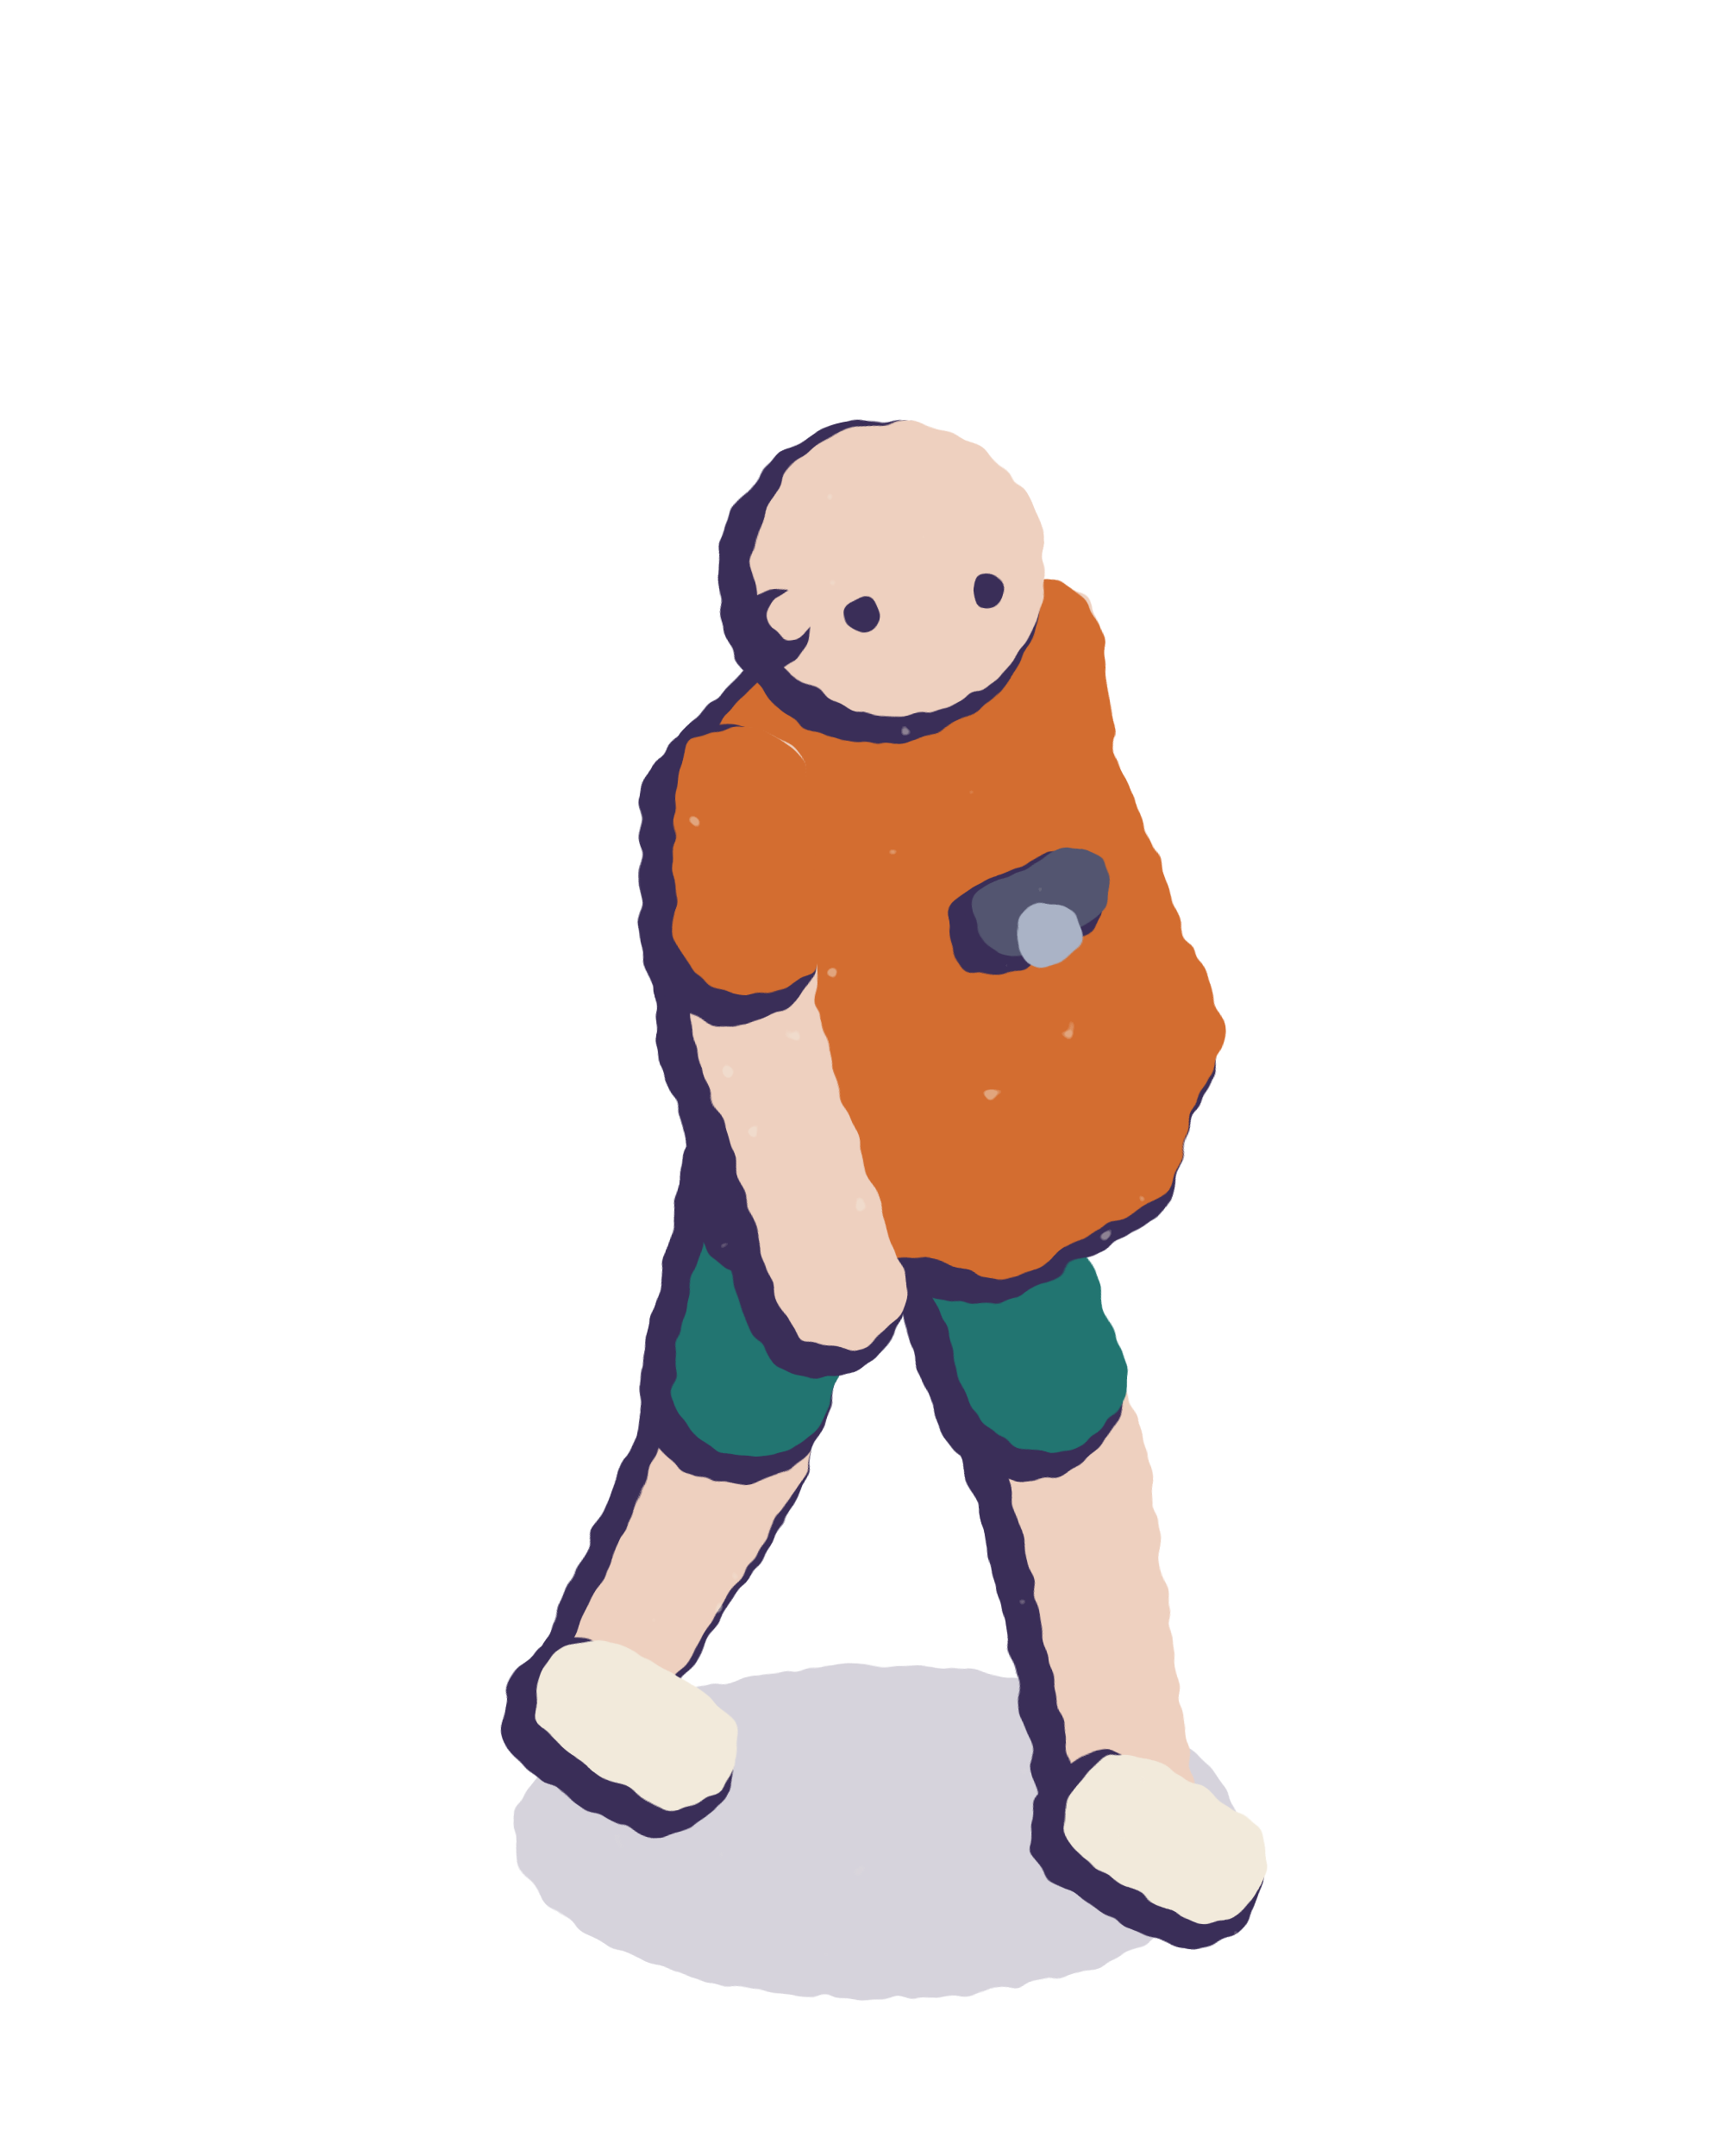
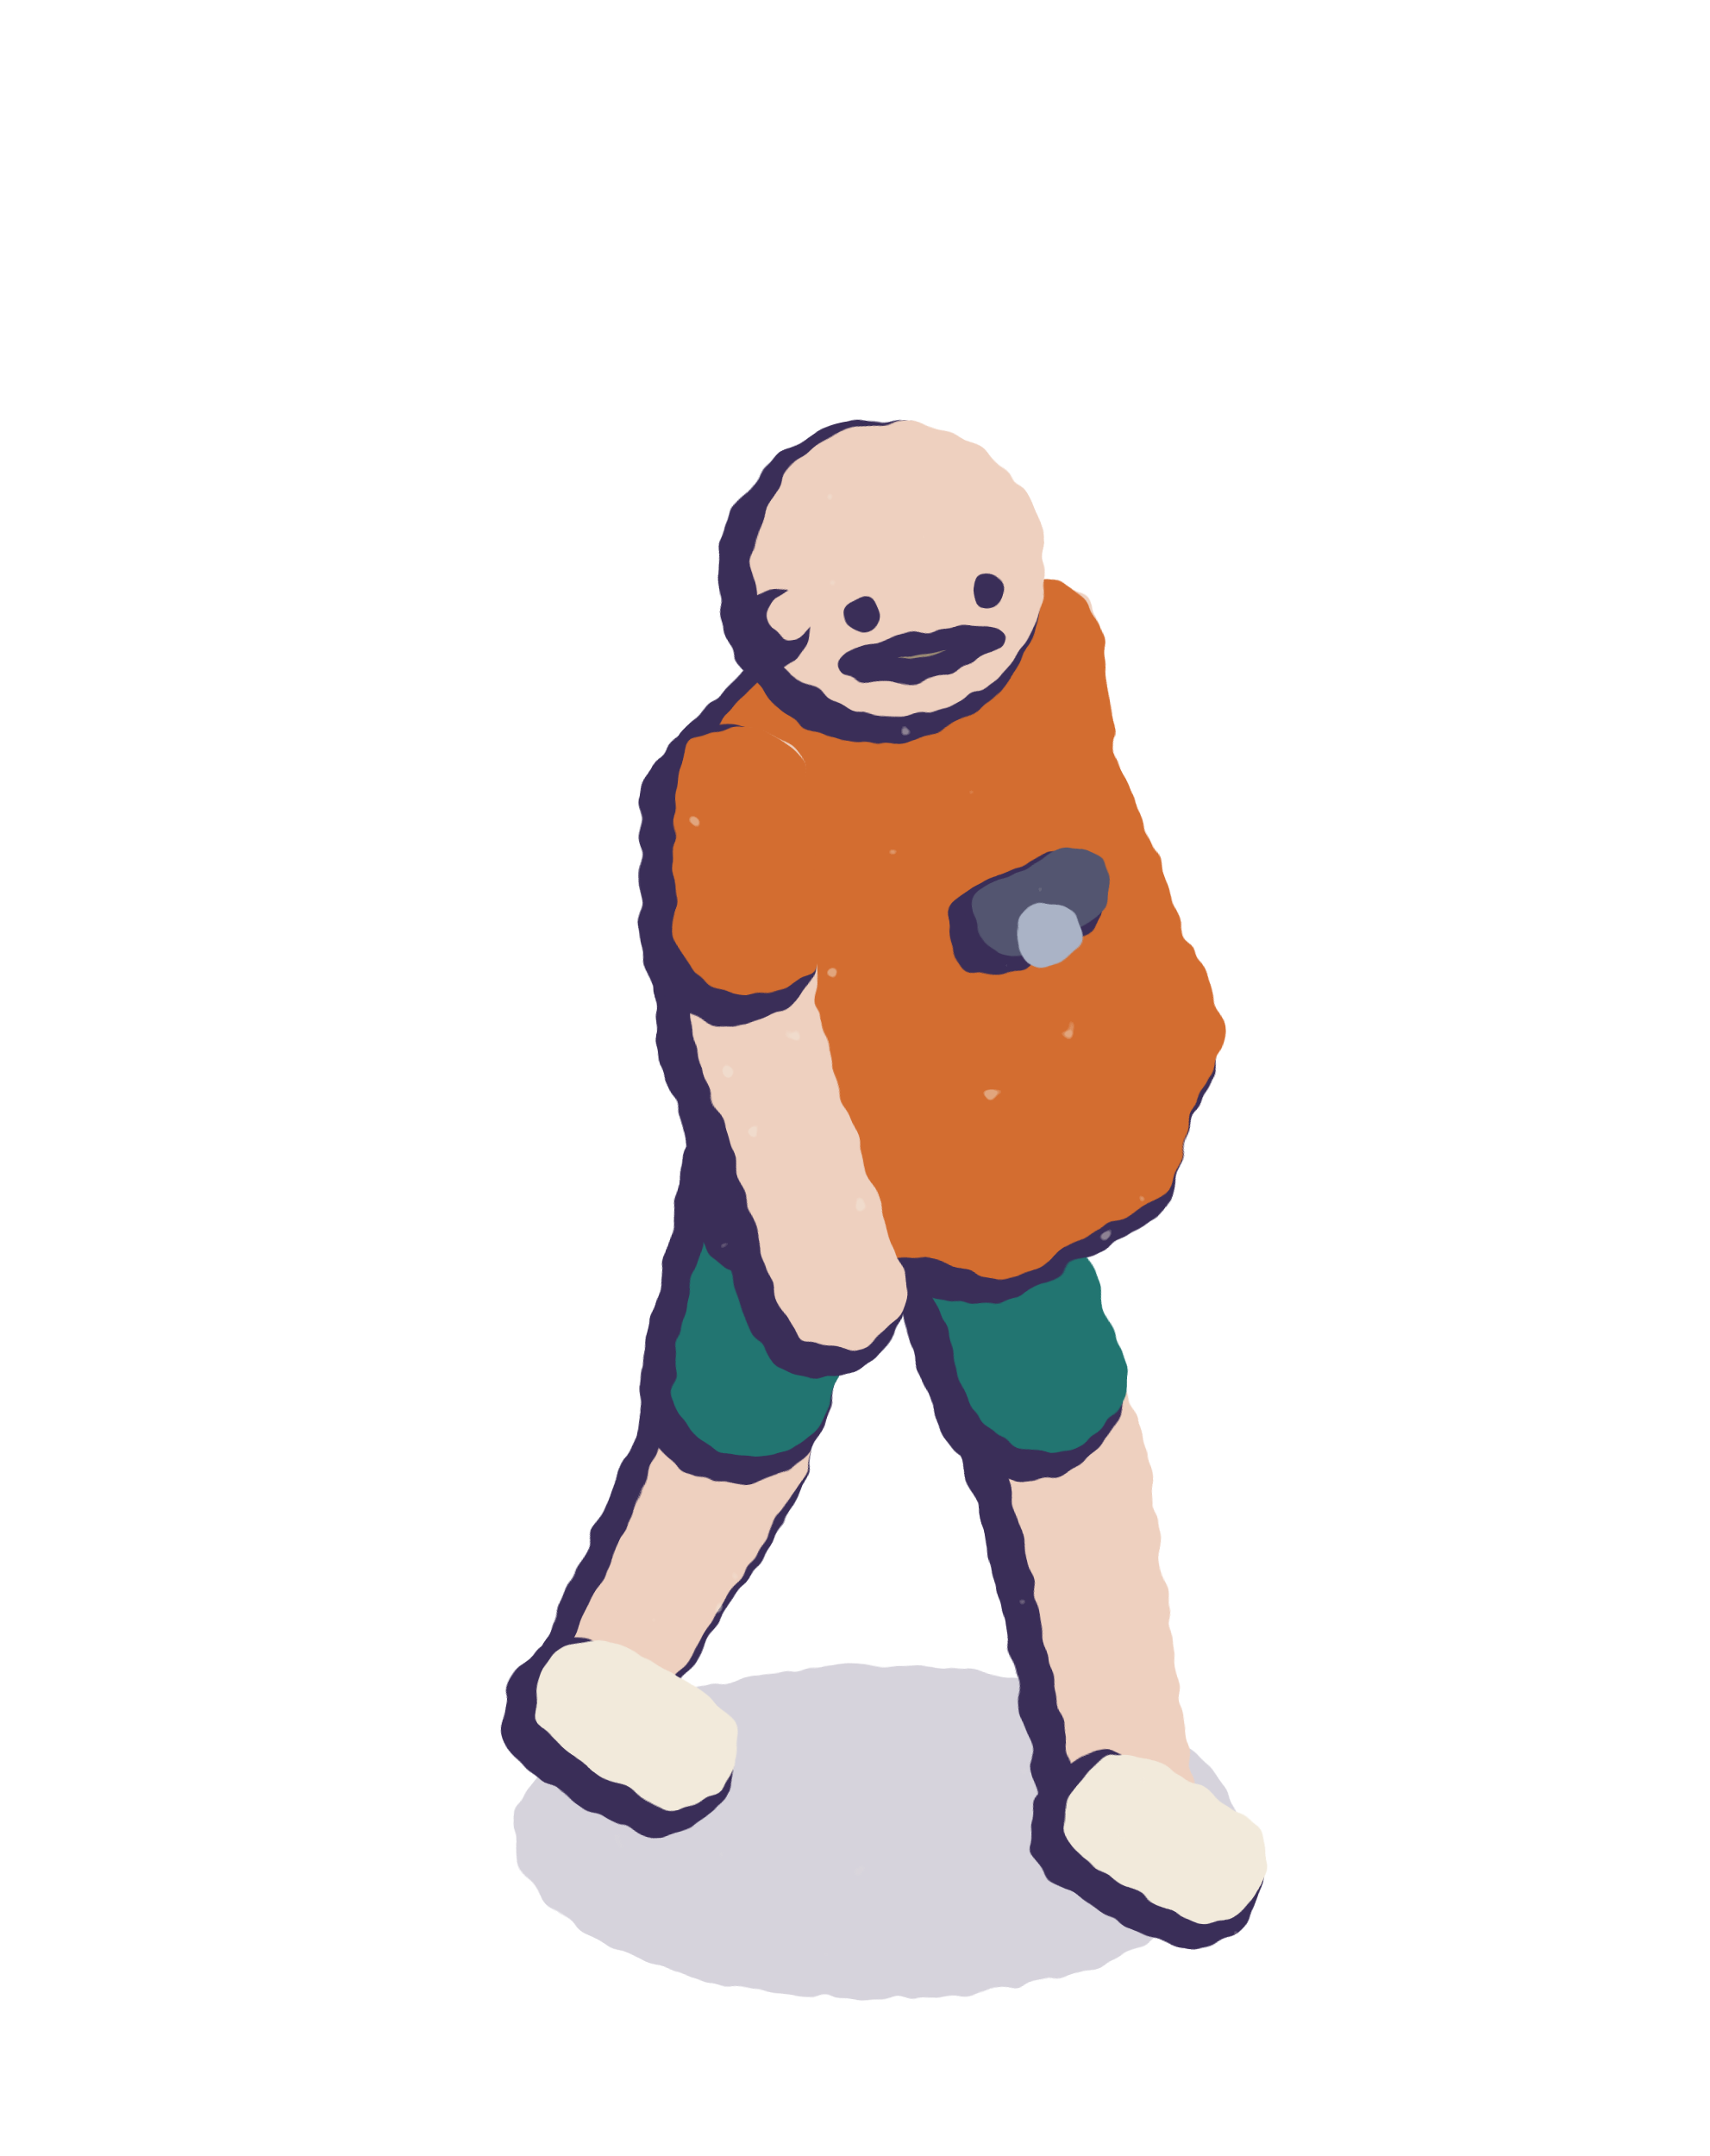
<svg xmlns="http://www.w3.org/2000/svg" width="46" height="58" viewBox="0 0 46 58" data-anchor-x="23" data-anchor-y="49" data-walk-cycle-length="28.91" data-description="Round bald man with a walrus moustache, loud orange shirt and shorts">
  <defs>
    <filter id="texture" x="-4%" y="-4%" width="108%" height="108%" color-interpolation-filters="sRGB">
      <feTurbulence type="fractalNoise" baseFrequency="1.1" numOctaves="2" seed="11" result="grain" />
      <feDisplacementMap in="SourceGraphic" in2="grain" scale="0.35" xChannelSelector="R" yChannelSelector="G" result="rough" />
      <feColorMatrix in="grain" type="matrix" values="0 0 0 0 0.949  0 0 0 0 0.918  0 0 0 0 0.859  0 0 0 -30 6.0" result="specks" />
      <feComponentTransfer in="specks" result="faintSpecks">
        <feFuncA type="linear" slope="0.45" />
      </feComponentTransfer>
      <feComposite in="faintSpecks" in2="rough" operator="in" result="specksOnInk" />
      <feMerge>
        <feMergeNode in="rough" />
        <feMergeNode in="specksOnInk" />
      </feMerge>
    </filter>
  </defs>
  <g filter="url(#texture)">
    <g transform="translate(23 49)">
      <ellipse cx="0.6" cy="0.3" rx="9.76" ry="4.49" fill="#3a2e58" fill-opacity="0.208" />
      <path d="M2.62 -31.27C2.62 -32.13 2.79 -32.13 3.04 -32.42C3.29 -32.72 3.72 -32.97 4.1 -33.04C4.48 -33.1 4.97 -33.01 5.3 -32.82C5.64 -32.63 5.92 -32.71 6.09 -31.88C6.25 -31.04 6.35 -28.67 6.32 -27.81C6.29 -26.96 6.15 -27 5.92 -26.72C5.69 -26.44 5.27 -26.2 4.91 -26.14C4.56 -26.08 4.09 -26.16 3.77 -26.34C3.46 -26.53 3.22 -26.42 3.03 -27.24C2.84 -28.06 2.62 -30.41 2.62 -31.27Z" fill="#3a2e58" stroke="#3a2e58" stroke-width="0.825" stroke-linejoin="round" />
      <path d="M2.64 -23.69C2.6 -24.27 2.77 -25.26 2.84 -26.05C2.91 -26.84 2.88 -27.87 3.04 -28.42C3.2 -28.96 3.47 -29.13 3.79 -29.31C4.1 -29.49 4.58 -29.58 4.94 -29.52C5.29 -29.45 5.71 -29.22 5.94 -28.94C6.18 -28.66 6.3 -28.43 6.35 -27.85C6.39 -27.27 6.24 -26.27 6.19 -25.48C6.14 -24.69 6.18 -23.65 6.03 -23.11C5.87 -22.56 5.59 -22.38 5.26 -22.19C4.94 -22.01 4.46 -21.92 4.09 -21.99C3.72 -22.05 3.3 -22.29 3.05 -22.58C2.81 -22.86 2.68 -23.11 2.64 -23.69Z" fill="#3a2e58" stroke="#3a2e58" stroke-width="0.825" stroke-linejoin="round" />
      <path d="M2.62 -31.27C2.62 -32.13 2.79 -32.13 3.04 -32.42C3.29 -32.72 3.72 -32.97 4.1 -33.04C4.48 -33.1 4.97 -33.01 5.3 -32.82C5.64 -32.63 5.92 -32.71 6.09 -31.88C6.25 -31.04 6.35 -28.67 6.32 -27.81C6.29 -26.96 6.15 -27 5.92 -26.72C5.69 -26.44 5.27 -26.2 4.91 -26.14C4.56 -26.08 4.09 -26.16 3.77 -26.34C3.46 -26.53 3.22 -26.42 3.03 -27.24C2.84 -28.06 2.62 -30.41 2.62 -31.27Z" fill="#eed0bf" transform="translate(0.5 -0.35)" />
      <path d="M2.64 -23.69C2.6 -24.27 2.77 -25.26 2.84 -26.05C2.91 -26.84 2.88 -27.87 3.04 -28.42C3.2 -28.96 3.47 -29.13 3.79 -29.31C4.1 -29.49 4.58 -29.58 4.94 -29.52C5.29 -29.45 5.71 -29.22 5.94 -28.94C6.18 -28.66 6.3 -28.43 6.35 -27.85C6.39 -27.27 6.24 -26.27 6.19 -25.48C6.14 -24.69 6.18 -23.65 6.03 -23.11C5.87 -22.56 5.59 -22.38 5.26 -22.19C4.94 -22.01 4.46 -21.92 4.09 -21.99C3.72 -22.05 3.3 -22.29 3.05 -22.58C2.81 -22.86 2.68 -23.11 2.64 -23.69Z" fill="#eed0bf" transform="translate(0.5 -0.35)" />
      <path d="M2.56 -29.39C2.51 -30.02 2.57 -31.32 2.73 -31.9C2.89 -32.47 3.18 -32.64 3.51 -32.84C3.85 -33.03 4.34 -33.11 4.72 -33.05C5.1 -32.98 5.54 -32.73 5.78 -32.43C6.03 -32.14 6.1 -31.9 6.2 -31.28C6.3 -30.65 6.51 -29.31 6.4 -28.7C6.28 -28.1 5.89 -27.88 5.52 -27.66C5.15 -27.45 4.61 -27.36 4.19 -27.43C3.77 -27.5 3.29 -27.78 3.02 -28.11C2.74 -28.44 2.61 -28.76 2.56 -29.39Z" fill="#3a2e58" stroke="#3a2e58" stroke-width="0.825" stroke-linejoin="round" />
      <path d="M2.56 -29.39C2.51 -30.02 2.57 -31.32 2.73 -31.9C2.89 -32.47 3.18 -32.64 3.51 -32.84C3.85 -33.03 4.34 -33.11 4.72 -33.05C5.1 -32.98 5.54 -32.73 5.78 -32.43C6.03 -32.14 6.1 -31.9 6.2 -31.28C6.3 -30.65 6.51 -29.31 6.4 -28.7C6.28 -28.1 5.89 -27.88 5.52 -27.66C5.15 -27.45 4.61 -27.36 4.19 -27.43C3.77 -27.5 3.29 -27.78 3.02 -28.11C2.74 -28.44 2.61 -28.76 2.56 -29.39Z" fill="#d36d30" transform="translate(0.5 -0.35)" />
      <path d="M-0.15 -19.35C-0.22 -20.03 0.06 -20.39 0.35 -20.75C0.65 -21.11 1.18 -21.42 1.63 -21.5C2.09 -21.58 2.69 -21.47 3.09 -21.24C3.5 -21.01 3.75 -20.75 4.05 -20.1C4.35 -19.46 4.6 -18.29 4.88 -17.39C5.16 -16.48 5.43 -15.57 5.71 -14.67C5.99 -13.76 6.26 -12.86 6.54 -11.95C6.82 -11.04 7.32 -9.88 7.39 -9.22C7.46 -8.56 7.21 -8.31 6.95 -8C6.7 -7.69 6.24 -7.42 5.84 -7.35C5.45 -7.27 4.92 -7.36 4.57 -7.56C4.23 -7.77 4.05 -7.94 3.75 -8.55C3.45 -9.17 3.1 -10.35 2.77 -11.25C2.44 -12.16 2.11 -13.06 1.78 -13.97C1.46 -14.87 1.12 -15.78 0.8 -16.67C0.48 -17.57 -0.07 -18.67 -0.15 -19.35Z" fill="#3a2e58" stroke="#3a2e58" stroke-width="0.825" stroke-linejoin="round" />
      <path d="M3.63 -9.21C3.59 -9.95 3.81 -10.12 4.07 -10.42C4.33 -10.73 4.79 -11 5.19 -11.07C5.59 -11.14 6.12 -11.04 6.47 -10.84C6.82 -10.64 7.08 -10.56 7.3 -9.85C7.51 -9.14 7.6 -7.68 7.75 -6.59C7.9 -5.5 8.04 -4.41 8.2 -3.32C8.35 -2.22 8.65 -0.75 8.66 -0.03C8.68 0.68 8.52 0.71 8.3 0.97C8.09 1.22 7.71 1.44 7.39 1.5C7.06 1.56 6.63 1.48 6.35 1.32C6.06 1.15 5.89 1.18 5.67 0.51C5.44 -0.17 5.21 -1.65 4.98 -2.73C4.76 -3.82 4.53 -4.9 4.3 -5.98C4.07 -7.06 3.66 -8.47 3.63 -9.21Z" fill="#3a2e58" stroke="#3a2e58" stroke-width="0.825" stroke-linejoin="round" />
      <path d="M-0.15 -19.35C-0.22 -20.03 0.06 -20.39 0.35 -20.75C0.65 -21.11 1.18 -21.42 1.63 -21.5C2.09 -21.58 2.69 -21.47 3.09 -21.24C3.5 -21.01 3.75 -20.75 4.05 -20.1C4.35 -19.46 4.6 -18.29 4.88 -17.39C5.16 -16.48 5.43 -15.57 5.71 -14.67C5.99 -13.76 6.26 -12.86 6.54 -11.95C6.82 -11.04 7.32 -9.88 7.39 -9.22C7.46 -8.56 7.21 -8.31 6.95 -8C6.7 -7.69 6.24 -7.42 5.84 -7.35C5.45 -7.27 4.92 -7.36 4.57 -7.56C4.23 -7.77 4.05 -7.94 3.75 -8.55C3.45 -9.17 3.1 -10.35 2.77 -11.25C2.44 -12.16 2.11 -13.06 1.78 -13.97C1.46 -14.87 1.12 -15.78 0.8 -16.67C0.48 -17.57 -0.07 -18.67 -0.15 -19.35Z" fill="#eed0bf" transform="translate(0.5 -0.35)" />
      <path d="M3.63 -9.21C3.59 -9.95 3.81 -10.12 4.07 -10.42C4.33 -10.73 4.79 -11 5.19 -11.07C5.59 -11.14 6.12 -11.04 6.47 -10.84C6.82 -10.64 7.08 -10.56 7.3 -9.85C7.51 -9.14 7.6 -7.68 7.75 -6.59C7.9 -5.5 8.04 -4.41 8.2 -3.32C8.35 -2.22 8.65 -0.75 8.66 -0.03C8.68 0.68 8.52 0.71 8.3 0.97C8.09 1.22 7.71 1.44 7.39 1.5C7.06 1.56 6.63 1.48 6.35 1.32C6.06 1.15 5.89 1.18 5.67 0.51C5.44 -0.17 5.21 -1.65 4.98 -2.73C4.76 -3.82 4.53 -4.9 4.3 -5.98C4.07 -7.06 3.66 -8.47 3.63 -9.21Z" fill="#eed0bf" transform="translate(0.5 -0.35)" />
      <path d="M-0.16 -19.36C-0.23 -20.06 0.04 -20.4 0.34 -20.75C0.64 -21.11 1.17 -21.41 1.62 -21.49C2.08 -21.57 2.68 -21.46 3.08 -21.23C3.49 -21 3.73 -20.74 4.04 -20.09C4.35 -19.44 4.65 -18.24 4.95 -17.31C5.26 -16.38 5.57 -15.46 5.87 -14.53C6.18 -13.61 6.72 -12.45 6.79 -11.75C6.86 -11.06 6.58 -10.71 6.28 -10.35C5.98 -10 5.45 -9.69 4.99 -9.61C4.54 -9.53 3.94 -9.63 3.53 -9.86C3.13 -10.09 2.89 -10.34 2.58 -10.99C2.27 -11.64 1.98 -12.84 1.67 -13.77C1.37 -14.69 1.06 -15.62 0.76 -16.55C0.45 -17.48 -0.09 -18.66 -0.16 -19.36Z" fill="#3a2e58" stroke="#3a2e58" stroke-width="0.825" stroke-linejoin="round" />
      <path d="M-0.16 -19.36C-0.23 -20.06 0.04 -20.4 0.34 -20.75C0.64 -21.11 1.17 -21.41 1.62 -21.49C2.08 -21.57 2.68 -21.46 3.08 -21.23C3.49 -21 3.73 -20.74 4.04 -20.09C4.35 -19.44 4.65 -18.24 4.95 -17.31C5.26 -16.38 5.57 -15.46 5.87 -14.53C6.18 -13.61 6.72 -12.45 6.79 -11.75C6.86 -11.06 6.58 -10.71 6.28 -10.35C5.98 -10 5.45 -9.69 4.99 -9.61C4.54 -9.53 3.94 -9.63 3.53 -9.86C3.13 -10.09 2.89 -10.34 2.58 -10.99C2.27 -11.64 1.98 -12.84 1.67 -13.77C1.37 -14.69 1.06 -15.62 0.76 -16.55C0.45 -17.48 -0.09 -18.66 -0.16 -19.36Z" fill="#227571" transform="translate(0.5 -0.35)" />
      <path d="M5.17 0.17C5.17 -0.17 5.33 -0.6 5.55 -0.87C5.77 -1.13 6.16 -1.36 6.5 -1.42C6.84 -1.48 6.97 -1.53 7.58 -1.23C8.2 -0.93 9.72 -0.06 10.22 0.39C10.72 0.83 10.6 1.07 10.6 1.42C10.6 1.76 10.44 2.18 10.22 2.45C10 2.71 9.61 2.94 9.27 3C8.93 3.06 8.8 3.11 8.18 2.81C7.56 2.51 6.03 1.64 5.53 1.2C5.03 0.76 5.17 0.51 5.17 0.17Z" fill="#3a2e58" stroke="#3a2e58" stroke-width="0.825" stroke-linejoin="round" />
      <path d="M5.17 0.17C5.17 -0.17 5.33 -0.6 5.55 -0.87C5.77 -1.13 6.16 -1.36 6.5 -1.42C6.84 -1.48 6.97 -1.53 7.58 -1.23C8.2 -0.93 9.72 -0.06 10.22 0.39C10.72 0.83 10.6 1.07 10.6 1.42C10.6 1.76 10.44 2.18 10.22 2.45C10 2.71 9.61 2.94 9.27 3C8.93 3.06 8.8 3.11 8.18 2.81C7.56 2.51 6.03 1.64 5.53 1.2C5.03 0.76 5.17 0.51 5.17 0.17Z" fill="#f2eadb" transform="translate(0.5 -0.35)" />
      <path d="M-5.52 -9.77C-5.51 -10.44 -5.2 -11.62 -5.04 -12.54C-4.88 -13.46 -4.72 -14.38 -4.56 -15.31C-4.4 -16.23 -4.32 -17.43 -4.08 -18.08C-3.84 -18.73 -3.53 -18.98 -3.13 -19.22C-2.72 -19.45 -2.12 -19.56 -1.65 -19.48C-1.19 -19.4 -0.66 -19.09 -0.36 -18.74C-0.06 -18.38 0.18 -18.03 0.16 -17.34C0.14 -16.65 -0.28 -15.52 -0.5 -14.6C-0.73 -13.69 -0.95 -12.78 -1.18 -11.86C-1.4 -10.95 -1.6 -9.74 -1.85 -9.12C-2.11 -8.5 -2.34 -8.34 -2.69 -8.13C-3.04 -7.93 -3.56 -7.84 -3.96 -7.91C-4.36 -7.98 -4.82 -8.25 -5.08 -8.56C-5.34 -8.87 -5.53 -9.11 -5.52 -9.77Z" fill="#3a2e58" stroke="#3a2e58" stroke-width="0.825" stroke-linejoin="round" />
      <path d="M-8.67 -3.09C-8.55 -3.66 -7.95 -4.71 -7.59 -5.52C-7.23 -6.33 -6.86 -7.14 -6.5 -7.96C-6.14 -8.77 -5.74 -9.82 -5.42 -10.39C-5.1 -10.96 -4.94 -11.18 -4.59 -11.38C-4.24 -11.58 -3.72 -11.68 -3.32 -11.61C-2.92 -11.54 -2.46 -11.27 -2.2 -10.96C-1.94 -10.65 -1.76 -10.15 -1.76 -9.75C-1.76 -9.34 -1.9 -9.11 -2.2 -8.53C-2.5 -7.95 -3.12 -7.03 -3.58 -6.28C-4.04 -5.53 -4.5 -4.78 -4.96 -4.03C-5.42 -3.28 -5.94 -2.18 -6.35 -1.78C-6.75 -1.37 -7.06 -1.53 -7.39 -1.59C-7.72 -1.65 -8.1 -1.87 -8.31 -2.12C-8.52 -2.37 -8.79 -2.52 -8.67 -3.09Z" fill="#3a2e58" stroke="#3a2e58" stroke-width="0.825" stroke-linejoin="round" />
      <path d="M-5.52 -9.77C-5.51 -10.44 -5.2 -11.62 -5.04 -12.54C-4.88 -13.46 -4.72 -14.38 -4.56 -15.31C-4.4 -16.23 -4.32 -17.43 -4.08 -18.08C-3.84 -18.73 -3.53 -18.98 -3.13 -19.22C-2.72 -19.45 -2.12 -19.56 -1.65 -19.48C-1.19 -19.4 -0.66 -19.09 -0.36 -18.74C-0.06 -18.38 0.18 -18.03 0.16 -17.34C0.14 -16.65 -0.28 -15.52 -0.5 -14.6C-0.73 -13.69 -0.95 -12.78 -1.18 -11.86C-1.4 -10.95 -1.6 -9.74 -1.85 -9.12C-2.11 -8.5 -2.34 -8.34 -2.69 -8.13C-3.04 -7.93 -3.56 -7.84 -3.96 -7.91C-4.36 -7.98 -4.82 -8.25 -5.08 -8.56C-5.34 -8.87 -5.53 -9.11 -5.52 -9.77Z" fill="#eed0bf" transform="translate(0.5 -0.35)" />
      <path d="M-8.67 -3.09C-8.55 -3.66 -7.95 -4.71 -7.59 -5.52C-7.23 -6.33 -6.86 -7.14 -6.5 -7.96C-6.14 -8.77 -5.74 -9.82 -5.42 -10.39C-5.1 -10.96 -4.94 -11.18 -4.59 -11.38C-4.24 -11.58 -3.72 -11.68 -3.32 -11.61C-2.92 -11.54 -2.46 -11.27 -2.2 -10.96C-1.94 -10.65 -1.76 -10.15 -1.76 -9.75C-1.76 -9.34 -1.9 -9.11 -2.2 -8.53C-2.5 -7.95 -3.12 -7.03 -3.58 -6.28C-4.04 -5.53 -4.5 -4.78 -4.96 -4.03C-5.42 -3.28 -5.94 -2.18 -6.35 -1.78C-6.75 -1.37 -7.06 -1.53 -7.39 -1.59C-7.72 -1.65 -8.1 -1.87 -8.31 -2.12C-8.52 -2.37 -8.79 -2.52 -8.67 -3.09Z" fill="#eed0bf" transform="translate(0.5 -0.35)" />
      <path d="M-5.39 -11.66C-5.36 -12.44 -4.94 -13.8 -4.72 -14.87C-4.49 -15.94 -4.32 -17.36 -4.05 -18.08C-3.78 -18.81 -3.5 -18.99 -3.09 -19.22C-2.69 -19.45 -2.09 -19.56 -1.63 -19.48C-1.17 -19.4 -0.64 -19.09 -0.34 -18.73C-0.04 -18.37 0.2 -18.1 0.17 -17.33C0.14 -16.56 -0.28 -15.18 -0.5 -14.1C-0.73 -13.03 -0.9 -11.61 -1.18 -10.89C-1.45 -10.16 -1.73 -9.98 -2.13 -9.75C-2.54 -9.51 -3.14 -9.41 -3.6 -9.49C-4.06 -9.57 -4.59 -9.87 -4.89 -10.23C-5.19 -10.59 -5.42 -10.89 -5.39 -11.66Z" fill="#3a2e58" stroke="#3a2e58" stroke-width="0.825" stroke-linejoin="round" />
      <path d="M-5.39 -11.66C-5.36 -12.44 -4.94 -13.8 -4.72 -14.87C-4.49 -15.94 -4.32 -17.36 -4.05 -18.08C-3.78 -18.81 -3.5 -18.99 -3.09 -19.22C-2.69 -19.45 -2.09 -19.56 -1.63 -19.48C-1.17 -19.4 -0.64 -19.09 -0.34 -18.73C-0.04 -18.37 0.2 -18.1 0.17 -17.33C0.14 -16.56 -0.28 -15.18 -0.5 -14.1C-0.73 -13.03 -0.9 -11.61 -1.18 -10.89C-1.45 -10.16 -1.73 -9.98 -2.13 -9.75C-2.54 -9.51 -3.14 -9.41 -3.6 -9.49C-4.06 -9.57 -4.59 -9.87 -4.89 -10.23C-5.19 -10.59 -5.42 -10.89 -5.39 -11.66Z" fill="#227571" transform="translate(0.5 -0.35)" />
      <path d="M-9.07 -2.93C-9.07 -3.27 -8.92 -3.7 -8.7 -3.96C-8.47 -4.22 -8.08 -4.44 -7.74 -4.5C-7.4 -4.56 -7.28 -4.62 -6.66 -4.31C-6.04 -4.01 -4.53 -3.12 -4.03 -2.68C-3.53 -2.23 -3.66 -1.99 -3.66 -1.64C-3.66 -1.3 -3.82 -0.88 -4.04 -0.61C-4.26 -0.35 -4.66 -0.12 -5 -0.06C-5.34 0 -5.46 0.05 -6.08 -0.25C-6.7 -0.56 -8.21 -1.44 -8.71 -1.89C-9.21 -2.33 -9.08 -2.58 -9.07 -2.93Z" fill="#3a2e58" stroke="#3a2e58" stroke-width="0.825" stroke-linejoin="round" />
      <path d="M-9.07 -2.93C-9.07 -3.27 -8.92 -3.7 -8.7 -3.96C-8.47 -4.22 -8.08 -4.44 -7.74 -4.5C-7.4 -4.56 -7.28 -4.62 -6.66 -4.31C-6.04 -4.01 -4.53 -3.12 -4.03 -2.68C-3.53 -2.23 -3.66 -1.99 -3.66 -1.64C-3.66 -1.3 -3.82 -0.88 -4.04 -0.61C-4.26 -0.35 -4.66 -0.12 -5 -0.06C-5.34 0 -5.46 0.05 -6.08 -0.25C-6.7 -0.56 -8.21 -1.44 -8.71 -1.89C-9.21 -2.33 -9.08 -2.58 -9.07 -2.93Z" fill="#f2eadb" transform="translate(0.5 -0.35)" />
      <path d="M-4.23 -17.08C-4.23 -17.56 -4 -18.08 -3.7 -18.54C-3.39 -19 -2.98 -19.46 -2.4 -19.85C-1.82 -20.25 -0.95 -20.55 -0.22 -20.9C0.5 -21.24 1.33 -21.81 1.95 -21.93C2.57 -22.06 3.07 -21.91 3.49 -21.66C3.92 -21.41 4.33 -20.92 4.5 -20.45C4.67 -19.99 4.63 -19.36 4.5 -18.88C4.36 -18.41 4.2 -18.02 3.69 -17.61C3.18 -17.19 2.19 -16.79 1.44 -16.38C0.68 -15.97 -0.19 -15.39 -0.82 -15.14C-1.45 -14.89 -1.87 -14.78 -2.35 -14.87C-2.83 -14.95 -3.38 -15.27 -3.69 -15.64C-4.01 -16 -4.23 -16.59 -4.23 -17.08Z" fill="#3a2e58" stroke="#3a2e58" stroke-width="0.825" stroke-linejoin="round" />
      <path d="M-4.23 -17.08C-4.23 -17.56 -4 -18.08 -3.7 -18.54C-3.39 -19 -2.98 -19.46 -2.4 -19.85C-1.82 -20.25 -0.95 -20.55 -0.22 -20.9C0.5 -21.24 1.33 -21.81 1.95 -21.93C2.57 -22.06 3.07 -21.91 3.49 -21.66C3.92 -21.41 4.33 -20.92 4.5 -20.45C4.67 -19.99 4.63 -19.36 4.5 -18.88C4.36 -18.41 4.2 -18.02 3.69 -17.61C3.18 -17.19 2.19 -16.79 1.44 -16.38C0.68 -15.97 -0.19 -15.39 -0.82 -15.14C-1.45 -14.89 -1.87 -14.78 -2.35 -14.87C-2.83 -14.95 -3.38 -15.27 -3.69 -15.64C-4.01 -16 -4.23 -16.59 -4.23 -17.08Z" fill="#227571" transform="translate(0.5 -0.35)" />
      <path d="M-4.55 -28.03C-4.51 -28.75 -4.58 -28.7 -4.11 -29.26C-3.63 -29.82 -2.51 -30.92 -1.71 -31.41C-0.9 -31.89 -0.09 -31.92 0.71 -32.18C1.52 -32.44 2.51 -32.87 3.13 -32.96C3.75 -33.05 4.06 -32.94 4.42 -32.73C4.77 -32.53 4.95 -32.35 5.26 -31.73C5.57 -31.11 5.95 -29.93 6.3 -29.02C6.64 -28.12 6.99 -27.22 7.34 -26.32C7.68 -25.41 8.02 -24.51 8.37 -23.61C8.71 -22.7 9.35 -21.71 9.39 -20.9C9.43 -20.1 8.87 -19.48 8.61 -18.76C8.35 -18.05 8.29 -17.16 7.83 -16.61C7.37 -16.07 6.51 -15.85 5.85 -15.47C5.19 -15.09 4.57 -14.45 3.86 -14.32C3.16 -14.2 2.36 -14.59 1.61 -14.72C0.86 -14.85 0.2 -14.69 -0.65 -15.11C-1.49 -15.54 -2.89 -16.67 -3.46 -17.29C-4.02 -17.91 -3.9 -18.06 -4.02 -18.83C-4.15 -19.59 -4.14 -20.86 -4.2 -21.88C-4.26 -22.9 -4.31 -23.93 -4.37 -24.95C-4.43 -25.98 -4.59 -27.31 -4.55 -28.03Z" fill="#3a2e58" stroke="#3a2e58" stroke-width="0.825" stroke-linejoin="round" />
      <path d="M-4.55 -28.03C-4.51 -28.75 -4.58 -28.7 -4.11 -29.26C-3.63 -29.82 -2.51 -30.92 -1.71 -31.41C-0.9 -31.89 -0.09 -31.92 0.71 -32.18C1.52 -32.44 2.51 -32.87 3.13 -32.96C3.75 -33.05 4.06 -32.94 4.42 -32.73C4.77 -32.53 4.95 -32.35 5.26 -31.73C5.57 -31.11 5.95 -29.93 6.3 -29.02C6.64 -28.12 6.99 -27.22 7.34 -26.32C7.68 -25.41 8.02 -24.51 8.37 -23.61C8.71 -22.7 9.35 -21.71 9.39 -20.9C9.43 -20.1 8.87 -19.48 8.61 -18.76C8.35 -18.05 8.29 -17.16 7.83 -16.61C7.37 -16.07 6.51 -15.85 5.85 -15.47C5.19 -15.09 4.57 -14.45 3.86 -14.32C3.16 -14.2 2.36 -14.59 1.61 -14.72C0.86 -14.85 0.2 -14.69 -0.65 -15.11C-1.49 -15.54 -2.89 -16.67 -3.46 -17.29C-4.02 -17.91 -3.9 -18.06 -4.02 -18.83C-4.15 -19.59 -4.14 -20.86 -4.2 -21.88C-4.26 -22.9 -4.31 -23.93 -4.37 -24.95C-4.43 -25.98 -4.59 -27.31 -4.55 -28.03Z" fill="#d36d30" transform="translate(0.5 -0.35)" />
      <path d="M2.71 -23.99C2.7 -24.21 2.6 -24.38 2.95 -24.66C3.3 -24.95 4.36 -25.49 4.79 -25.68C5.21 -25.87 5.27 -25.84 5.5 -25.8C5.72 -25.76 5.97 -25.62 6.12 -25.44C6.26 -25.27 6.37 -24.99 6.37 -24.77C6.37 -24.55 6.47 -24.38 6.12 -24.1C5.78 -23.81 4.71 -23.27 4.29 -23.09C3.87 -22.9 3.8 -22.92 3.58 -22.96C3.36 -23 3.11 -23.15 2.96 -23.32C2.81 -23.49 2.71 -23.77 2.71 -23.99Z" fill="#3a2e58" stroke="#3a2e58" stroke-width="0.44" stroke-linejoin="round" />
      <path d="M2.71 -23.99C2.7 -24.21 2.6 -24.38 2.95 -24.66C3.3 -24.95 4.36 -25.49 4.79 -25.68C5.21 -25.87 5.27 -25.84 5.5 -25.8C5.72 -25.76 5.97 -25.62 6.12 -25.44C6.26 -25.27 6.37 -24.99 6.37 -24.77C6.37 -24.55 6.47 -24.38 6.12 -24.1C5.78 -23.81 4.71 -23.27 4.29 -23.09C3.87 -22.9 3.8 -22.92 3.58 -22.96C3.36 -23 3.11 -23.15 2.96 -23.32C2.81 -23.49 2.71 -23.77 2.71 -23.99Z" fill="#535570" transform="translate(0.5 -0.35)" />
      <circle cx="5.23" cy="-23.86" r="0.9" fill="#aab3c6" />
      <path d="M-5.34 -27.31C-5.32 -28.08 -5.17 -28.17 -4.92 -28.46C-4.67 -28.75 -4.23 -29 -3.85 -29.07C-3.47 -29.13 -2.97 -29.04 -2.64 -28.85C-2.31 -28.66 -2.01 -28.64 -1.85 -27.91C-1.69 -27.17 -1.73 -25.59 -1.67 -24.44C-1.62 -23.29 -1.46 -21.75 -1.5 -20.99C-1.53 -20.23 -1.66 -20.18 -1.89 -19.9C-2.13 -19.62 -2.54 -19.38 -2.9 -19.32C-3.26 -19.26 -3.73 -19.34 -4.04 -19.52C-4.36 -19.7 -4.62 -19.69 -4.79 -20.41C-4.96 -21.13 -4.98 -22.7 -5.07 -23.85C-5.16 -25 -5.37 -26.55 -5.34 -27.31Z" fill="#3a2e58" stroke="#3a2e58" stroke-width="0.825" stroke-linejoin="round" />
      <path d="M-4.9 -21C-4.96 -21.61 -4.74 -21.82 -4.5 -22.1C-4.27 -22.37 -3.86 -22.61 -3.5 -22.68C-3.15 -22.74 -2.68 -22.66 -2.36 -22.47C-2.05 -22.29 -1.89 -22.14 -1.62 -21.58C-1.36 -21.02 -1.08 -19.92 -0.8 -19.08C-0.52 -18.25 -0.24 -17.42 0.04 -16.59C0.32 -15.76 0.81 -14.7 0.88 -14.09C0.95 -13.49 0.71 -13.26 0.47 -12.98C0.23 -12.69 -0.19 -12.45 -0.56 -12.38C-0.92 -12.32 -1.41 -12.4 -1.73 -12.59C-2.05 -12.77 -2.23 -12.93 -2.49 -13.5C-2.76 -14.06 -3.03 -15.16 -3.3 -15.99C-3.58 -16.82 -3.85 -17.63 -4.12 -18.47C-4.38 -19.3 -4.83 -20.4 -4.9 -21Z" fill="#3a2e58" stroke="#3a2e58" stroke-width="0.825" stroke-linejoin="round" />
      <path d="M-5.34 -27.31C-5.32 -28.08 -5.17 -28.17 -4.92 -28.46C-4.67 -28.75 -4.23 -29 -3.85 -29.07C-3.47 -29.13 -2.97 -29.04 -2.64 -28.85C-2.31 -28.66 -2.01 -28.64 -1.85 -27.91C-1.69 -27.17 -1.73 -25.59 -1.67 -24.44C-1.62 -23.29 -1.46 -21.75 -1.5 -20.99C-1.53 -20.23 -1.66 -20.18 -1.89 -19.9C-2.13 -19.62 -2.54 -19.38 -2.9 -19.32C-3.26 -19.26 -3.73 -19.34 -4.04 -19.52C-4.36 -19.7 -4.62 -19.69 -4.79 -20.41C-4.96 -21.13 -4.98 -22.7 -5.07 -23.85C-5.16 -25 -5.37 -26.55 -5.34 -27.31Z" fill="#eed0bf" transform="translate(0.5 -0.35)" />
      <path d="M-4.9 -21C-4.96 -21.61 -4.74 -21.82 -4.5 -22.1C-4.27 -22.37 -3.86 -22.61 -3.5 -22.68C-3.15 -22.74 -2.68 -22.66 -2.36 -22.47C-2.05 -22.29 -1.89 -22.14 -1.62 -21.58C-1.36 -21.02 -1.08 -19.92 -0.8 -19.08C-0.52 -18.25 -0.24 -17.42 0.04 -16.59C0.32 -15.76 0.81 -14.7 0.88 -14.09C0.95 -13.49 0.71 -13.26 0.47 -12.98C0.23 -12.69 -0.19 -12.45 -0.56 -12.38C-0.92 -12.32 -1.41 -12.4 -1.73 -12.59C-2.05 -12.77 -2.23 -12.93 -2.49 -13.5C-2.76 -14.06 -3.03 -15.16 -3.3 -15.99C-3.58 -16.82 -3.85 -17.63 -4.12 -18.47C-4.38 -19.3 -4.83 -20.4 -4.9 -21Z" fill="#eed0bf" transform="translate(0.5 -0.35)" />
      <path d="M-5.34 -23.82C-5.4 -24.71 -5.38 -27.07 -5.22 -27.91C-5.07 -28.75 -4.77 -28.66 -4.43 -28.86C-4.1 -29.05 -3.6 -29.14 -3.22 -29.07C-2.84 -29 -2.41 -28.75 -2.16 -28.46C-1.91 -28.16 -1.85 -28.19 -1.74 -27.3C-1.63 -26.42 -1.38 -24.02 -1.49 -23.15C-1.59 -22.29 -1.99 -22.32 -2.36 -22.11C-2.73 -21.9 -3.28 -21.8 -3.7 -21.88C-4.12 -21.95 -4.6 -22.23 -4.87 -22.56C-5.15 -22.88 -5.29 -22.92 -5.34 -23.82Z" fill="#3a2e58" stroke="#3a2e58" stroke-width="0.825" stroke-linejoin="round" />
      <path d="M-5.34 -23.82C-5.4 -24.71 -5.38 -27.07 -5.22 -27.91C-5.07 -28.75 -4.77 -28.66 -4.43 -28.86C-4.1 -29.05 -3.6 -29.14 -3.22 -29.07C-2.84 -29 -2.41 -28.75 -2.16 -28.46C-1.91 -28.16 -1.85 -28.19 -1.74 -27.3C-1.63 -26.42 -1.38 -24.02 -1.49 -23.15C-1.59 -22.29 -1.99 -22.32 -2.36 -22.11C-2.73 -21.9 -3.28 -21.8 -3.7 -21.88C-4.12 -21.95 -4.6 -22.23 -4.87 -22.56C-5.15 -22.88 -5.29 -22.92 -5.34 -23.82Z" fill="#d36d30" transform="translate(0.5 -0.35)" />
      <path d="M2.61 -34.85C2.61 -34.99 2.67 -35.16 2.75 -35.26C2.84 -35.36 2.99 -35.45 3.13 -35.48C3.26 -35.5 3.44 -35.47 3.56 -35.4C3.67 -35.33 3.79 -35.2 3.83 -35.07C3.88 -34.94 3.88 -34.76 3.83 -34.63C3.79 -34.51 3.67 -34.37 3.55 -34.3C3.44 -34.23 3.26 -34.2 3.13 -34.23C2.99 -34.25 2.84 -34.34 2.75 -34.44C2.66 -34.55 2.61 -34.72 2.61 -34.85Z" fill="#3a2e58" stroke="#3a2e58" stroke-width="0.825" stroke-linejoin="round" />
      <path d="M2.61 -34.85C2.61 -34.99 2.67 -35.16 2.75 -35.26C2.84 -35.36 2.99 -35.45 3.13 -35.48C3.26 -35.5 3.44 -35.47 3.56 -35.4C3.67 -35.33 3.79 -35.2 3.83 -35.07C3.88 -34.94 3.88 -34.76 3.83 -34.63C3.79 -34.51 3.67 -34.37 3.55 -34.3C3.44 -34.23 3.26 -34.2 3.13 -34.23C2.99 -34.25 2.84 -34.34 2.75 -34.44C2.66 -34.55 2.61 -34.72 2.61 -34.85Z" fill="#eed0bf" transform="translate(0.5 -0.35)" />
      <path d="M-3.29 -33.34C-3.29 -34.19 -2.91 -35.24 -2.37 -35.89C-1.82 -36.54 -0.86 -37.1 -0.02 -37.25C0.81 -37.4 1.91 -37.21 2.65 -36.79C3.38 -36.36 4.1 -35.51 4.39 -34.71C4.68 -33.91 4.68 -32.8 4.39 -32C4.1 -31.2 3.39 -30.35 2.65 -29.92C1.92 -29.5 0.82 -29.31 -0.02 -29.45C-0.86 -29.6 -1.82 -30.16 -2.37 -30.81C-2.92 -31.46 -3.29 -32.49 -3.29 -33.34Z" fill="#3a2e58" stroke="#3a2e58" stroke-width="0.825" stroke-linejoin="round" />
      <path d="M-3.29 -33.34C-3.29 -34.19 -2.91 -35.24 -2.37 -35.89C-1.82 -36.54 -0.86 -37.1 -0.02 -37.25C0.81 -37.4 1.91 -37.21 2.65 -36.79C3.38 -36.36 4.1 -35.51 4.39 -34.71C4.68 -33.91 4.68 -32.8 4.39 -32C4.1 -31.2 3.39 -30.35 2.65 -29.92C1.92 -29.5 0.82 -29.31 -0.02 -29.45C-0.86 -29.6 -1.82 -30.16 -2.37 -30.81C-2.92 -31.46 -3.29 -32.49 -3.29 -33.34Z" fill="#eed0bf" transform="translate(0.5 -0.35)" />
      <path d="M-2.87 -32.11C-2.87 -32.24 -2.81 -32.41 -2.72 -32.51C-2.64 -32.62 -2.48 -32.71 -2.35 -32.73C-2.21 -32.76 -2.04 -32.73 -1.92 -32.66C-1.8 -32.59 -1.69 -32.45 -1.64 -32.33C-1.6 -32.2 -1.6 -32.02 -1.64 -31.89C-1.69 -31.77 -1.8 -31.63 -1.92 -31.56C-2.04 -31.49 -2.22 -31.46 -2.35 -31.49C-2.48 -31.51 -2.64 -31.6 -2.73 -31.7C-2.81 -31.81 -2.87 -31.97 -2.87 -32.11Z" fill="#3a2e58" stroke="#3a2e58" stroke-width="0.825" stroke-linejoin="round" />
      <path d="M-2.87 -32.11C-2.87 -32.24 -2.81 -32.41 -2.72 -32.51C-2.64 -32.62 -2.48 -32.71 -2.35 -32.73C-2.21 -32.76 -2.04 -32.73 -1.92 -32.66C-1.8 -32.59 -1.69 -32.45 -1.64 -32.33C-1.6 -32.2 -1.6 -32.02 -1.64 -31.89C-1.69 -31.77 -1.8 -31.63 -1.92 -31.56C-2.04 -31.49 -2.22 -31.46 -2.35 -31.49C-2.48 -31.51 -2.64 -31.6 -2.73 -31.7C-2.81 -31.81 -2.87 -31.97 -2.87 -32.11Z" fill="#eed0bf" transform="translate(0.5 -0.35)" />
      <circle cx="3.58" cy="-33.11" r="0.48" fill="#3a2e58" />
      <circle cx="0.17" cy="-32.46" r="0.48" fill="#3a2e58" />
+       <path d="M3.74 -31.85Q1.94 -31.94 -0.11 -31.11Q1.82 -30.52 3.74 -31.85Z" fill="#9b8b75" stroke="#3a2e58" stroke-width="0.61" stroke-linejoin="round" />
    </g>
  </g>
</svg>
